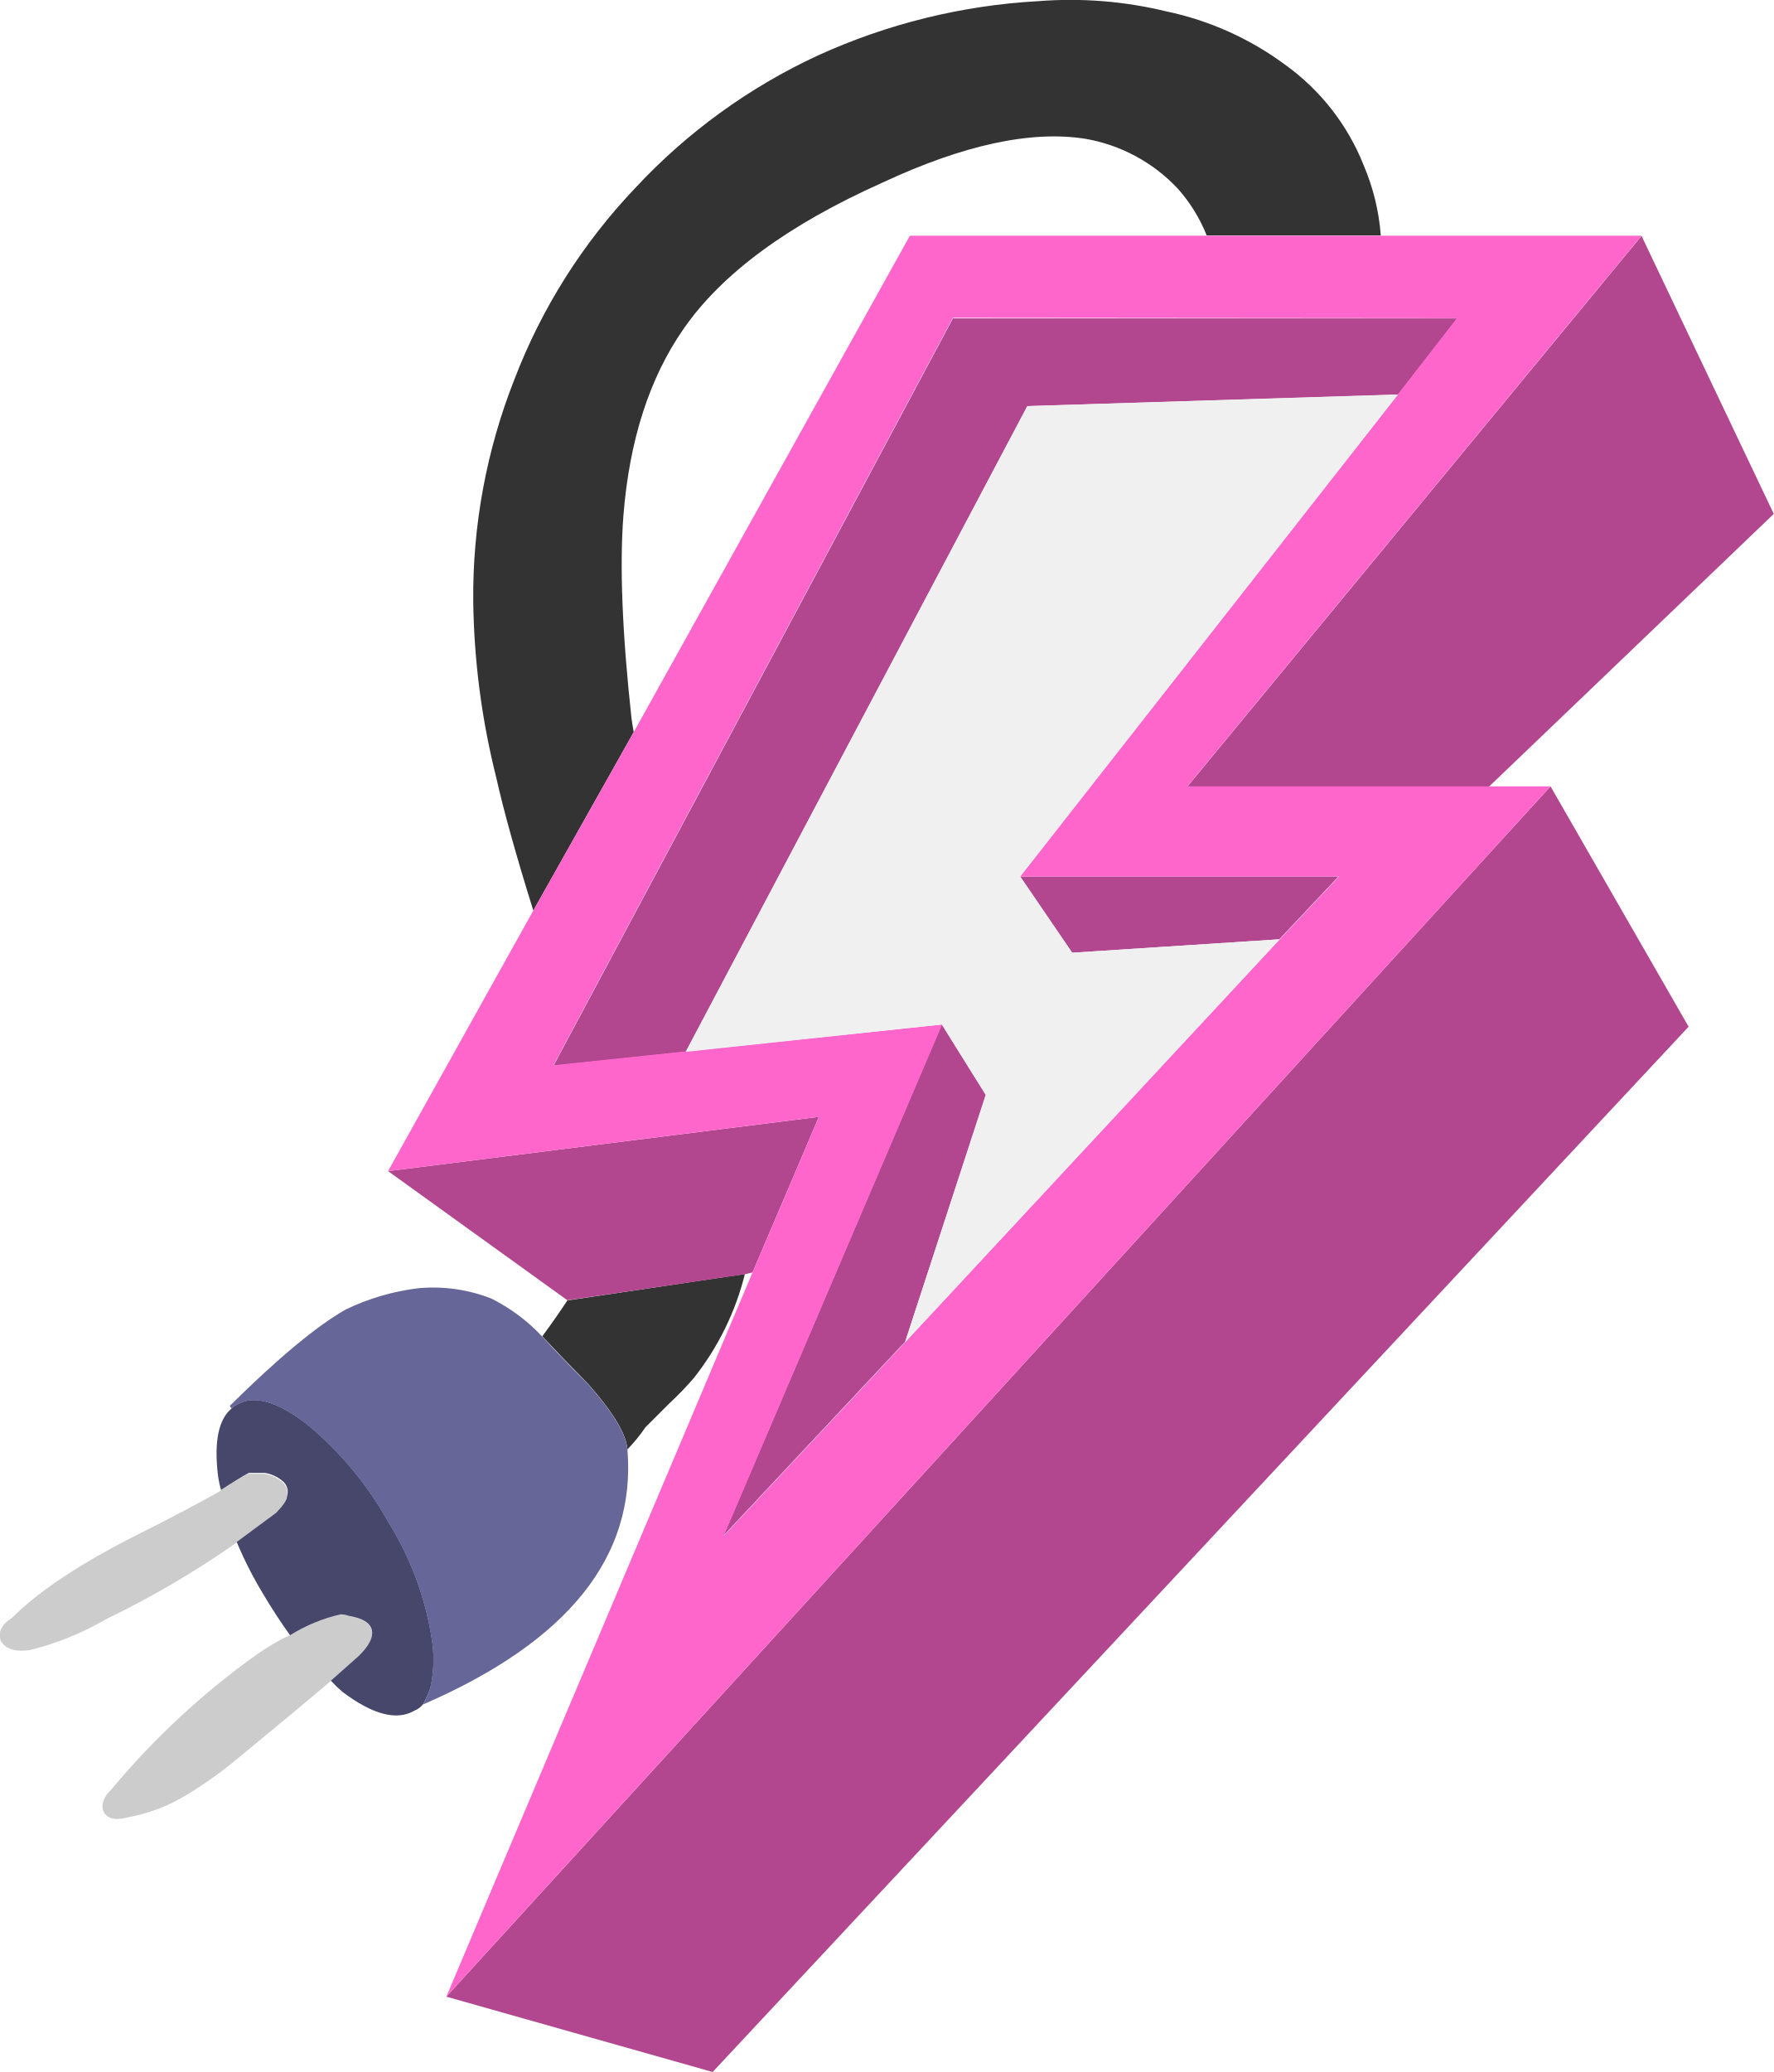
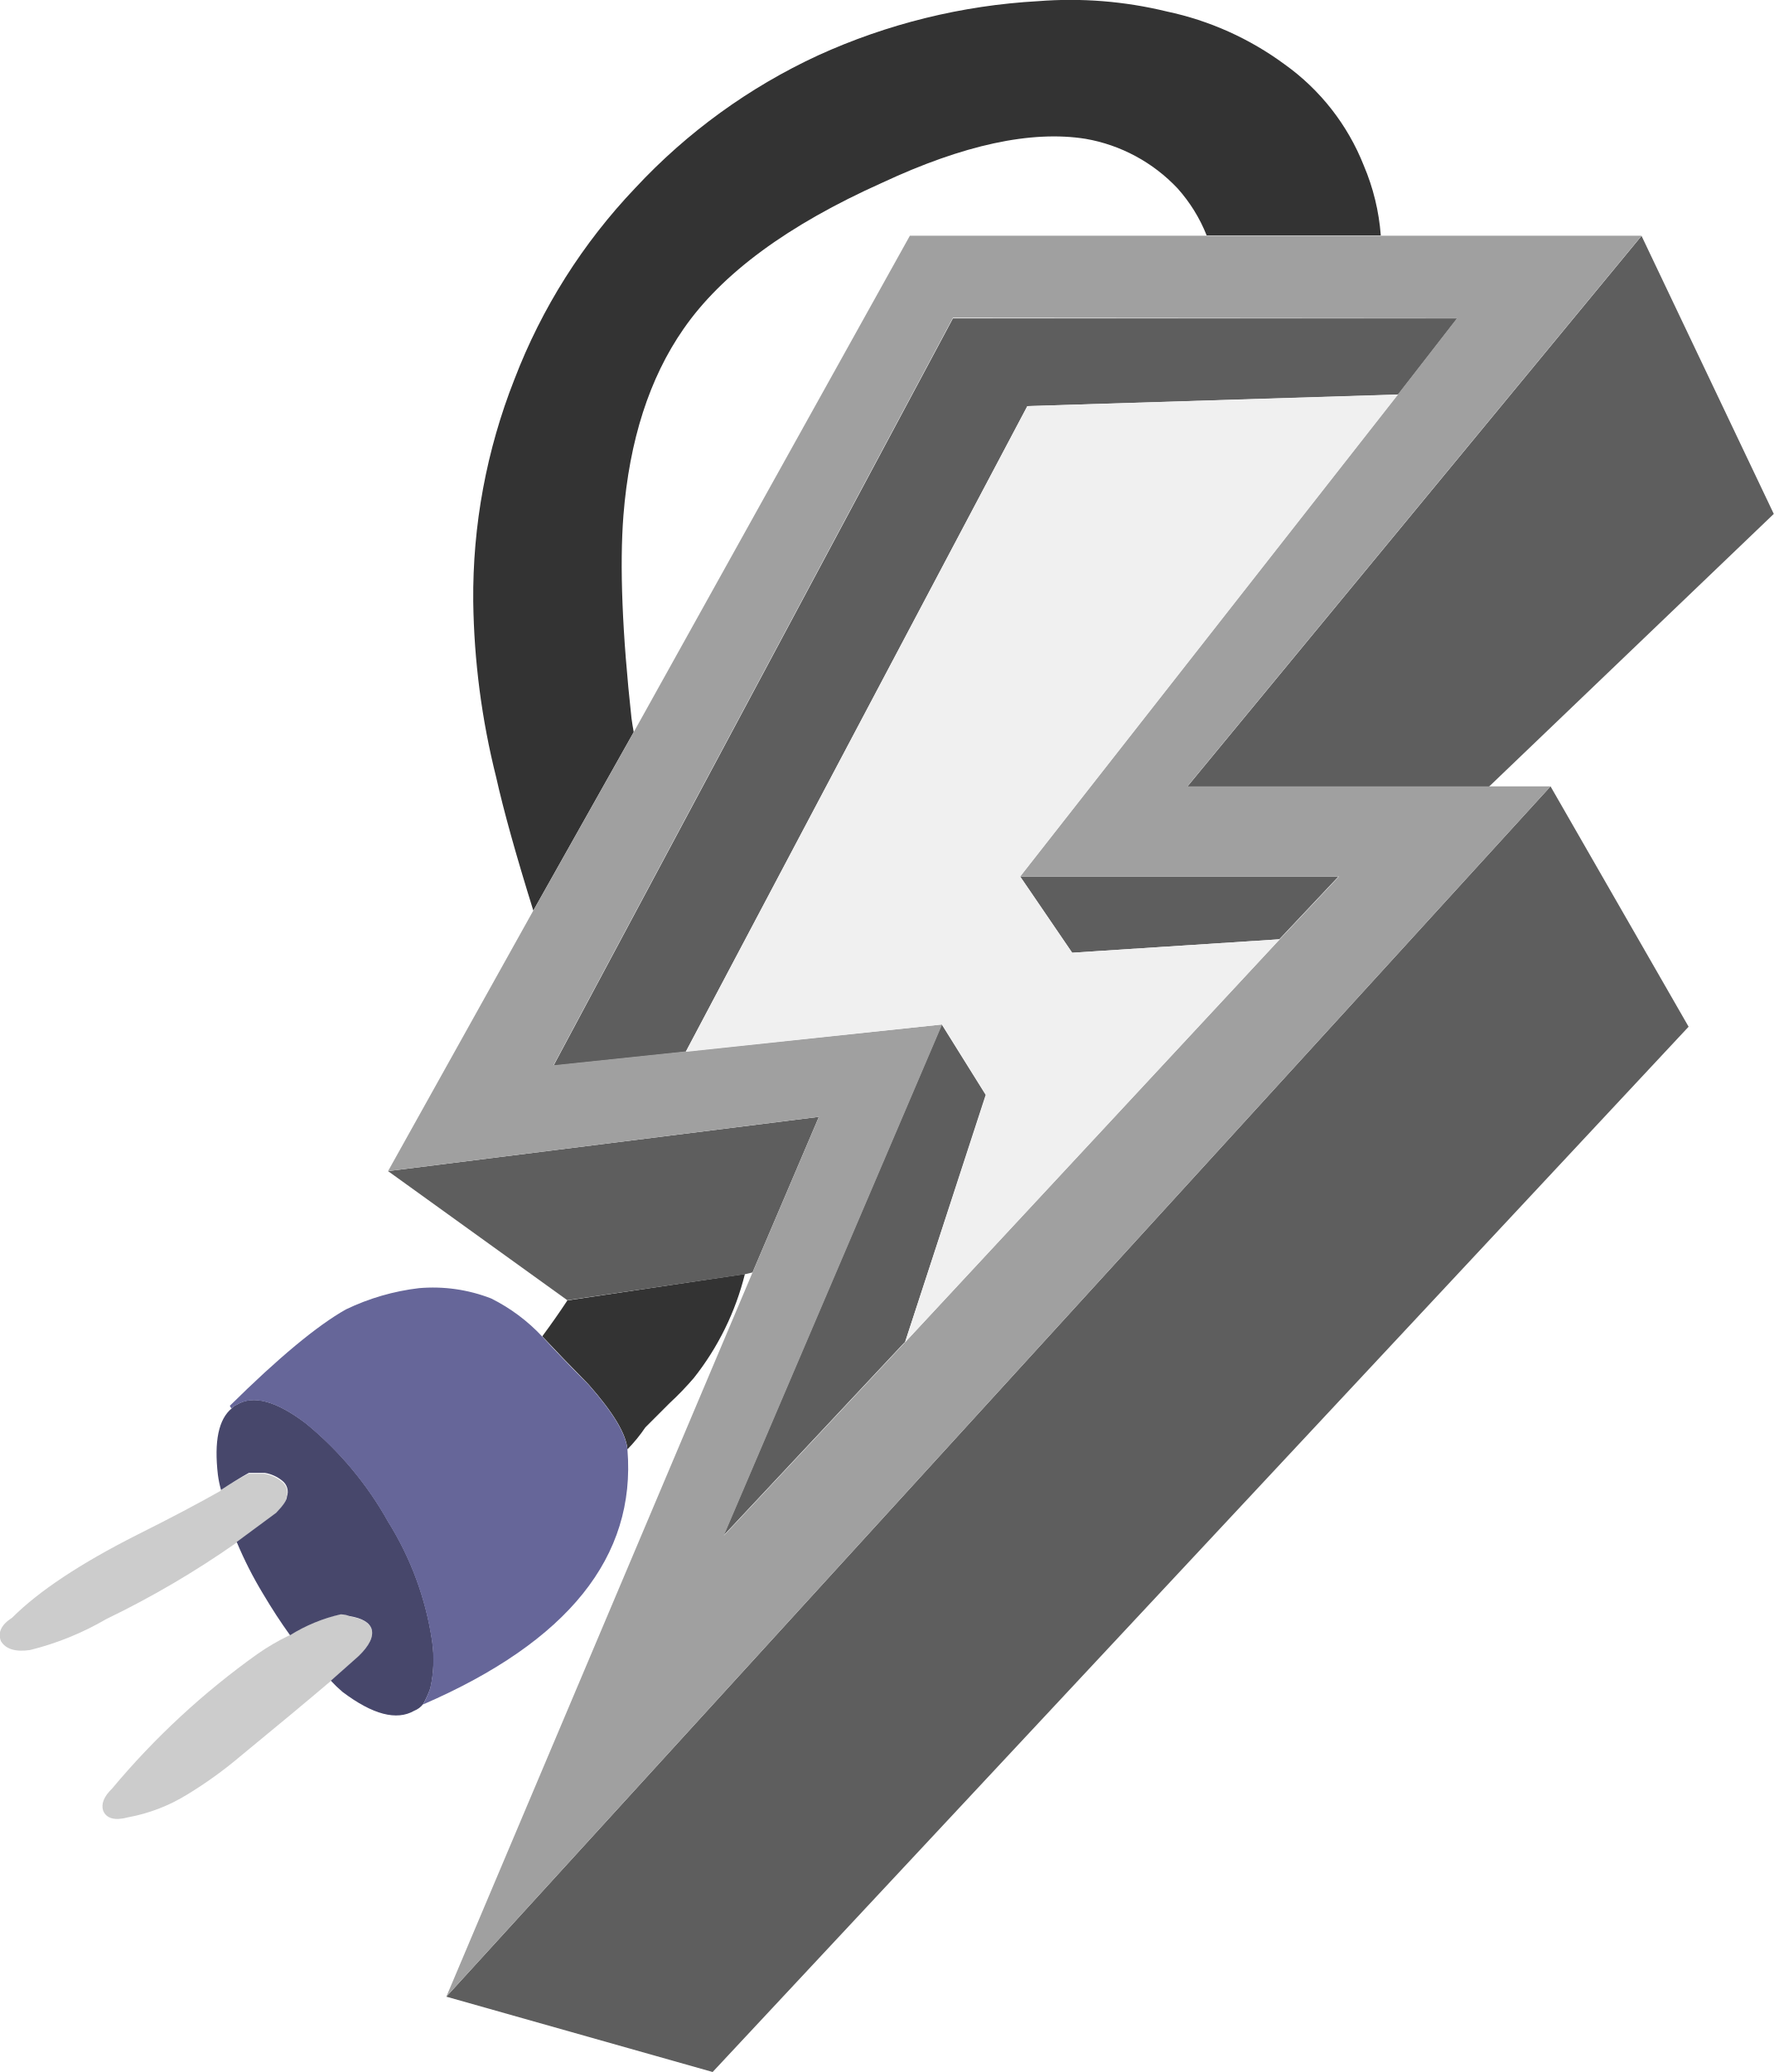
<svg xmlns="http://www.w3.org/2000/svg" viewBox="0 0 197.83 231.03">
  <defs>
-     <style>.cls-1{fill:#ccc;}.cls-2{fill:#47476b;}.cls-3{fill:#333;}.cls-4{fill:#669;}.cls-5{fill:#b3478f;}.cls-6{fill:#f6c;}.cls-7{fill:#f0f0f0;}</style>
+     <style>.cls-1{fill:#ccc;}.cls-2{fill:#47476b;}.cls-3{fill:#333;}.cls-4{fill:#669;}.cls-5{fill:#5e5e5e;}.cls-6{fill:#a0a0a0;}.cls-7{fill:#f0f0f0;}</style>
  </defs>
  <g id="Layer_2" data-name="Layer 2">
    <g id="Layer_1-2" data-name="Layer 1">
      <g id="Layer1_0_FILL" data-name="Layer1 0 FILL">
        <path class="cls-1" d="M39,180.18a3,3,0,0,0-1-.2,18.32,18.32,0,0,0-5.7,2.35,25.16,25.16,0,0,0-3.6,2.1,86.49,86.49,0,0,0-16.2,15q-1.35,1.3-1,2.45.55,1.35,2.8.75a19.14,19.14,0,0,0,6.6-2.55,46.8,46.8,0,0,0,5.9-4.25q6.15-5.05,10.1-8.4l3.1-2.75q1.8-1.8,1.45-3-.35-1.1-2.45-1.45m-14.4-14q-3.7,2.1-9.3,4.9-9.5,4.8-13.95,9.25-1.8,1.15-1.25,2.6.8,1.35,3.25,1a32.24,32.24,0,0,0,8.5-3.45,104.61,104.61,0,0,0,14.5-8.5l4.4-3.25q1.2-1.25,1.2-1.8a1.57,1.57,0,0,0-.55-1.8,4.13,4.13,0,0,0-1.9-.85h-1.8Q26.38,165,24.63,166.13Z" />
        <path class="cls-2" d="M48,188.23a14.5,14.5,0,0,0,.2-5.25,34.68,34.68,0,0,0-4.9-13.3,38.27,38.27,0,0,0-9.15-10.95q-5-3.8-7.75-2.1a1.23,1.23,0,0,0-.55.4q-2.2,1.8-1.55,7.4a11.88,11.88,0,0,0,.35,1.7q1.75-1.15,3.1-1.9h1.8a4.13,4.13,0,0,1,1.9.85,1.57,1.57,0,0,1,.55,1.8q0,.55-1.2,1.8l-4.4,3.25a43.32,43.32,0,0,0,2.95,5.8q1.45,2.45,3,4.6A18.32,18.32,0,0,1,38,180a3,3,0,0,1,1,.2q2.1.35,2.45,1.45.35,1.25-1.45,3l-3.1,2.75a15,15,0,0,0,1.3,1.25q5.05,3.8,8,2.1a2.33,2.33,0,0,0,1-.75A11.24,11.24,0,0,0,48,188.23Z" />
        <path class="cls-3" d="M60.48,149q2.15,2.3,5.15,5.35,4.15,4.7,4.35,7.25a17.56,17.56,0,0,0,2-2.45l2.7-2.7a33.63,33.63,0,0,0,2.7-2.8,30.5,30.5,0,0,0,5.7-11.6L63.28,145q-1.25,1.9-2.8,4M143.28,7.18a34,34,0,0,0-13.15-5.9A45.43,45.43,0,0,0,115.78.13,68.33,68.33,0,0,0,91.23,6.18,65.26,65.26,0,0,0,70.88,20.93a64.19,64.19,0,0,0-13.5,21.35,65.75,65.75,0,0,0-4.6,24.8,84.93,84.93,0,0,0,2.55,19.55q1.25,5.6,4.15,14.9l11.2-19.9q-.15-.8-.25-1.55-1.55-14.2-.9-22.6,1-12.6,6.7-20.8,6.4-9.25,22.15-16.3,13.6-6.35,22.7-4.9A18.45,18.45,0,0,1,131.33,21a17.6,17.6,0,0,1,3.25,5.25H154a24.68,24.68,0,0,0-1.9-7.8A25.27,25.27,0,0,0,143.28,7.18Z" />
        <path class="cls-4" d="M65.63,154.38q-3-3-5.15-5.35a20.06,20.06,0,0,0-5.7-4.25,17.91,17.91,0,0,0-8.05-1.15A25.73,25.73,0,0,0,38.58,146q-4.8,2.7-12.95,10.75a1.16,1.16,0,0,0,.2.3,1.23,1.23,0,0,1,.55-.4q2.8-1.7,7.75,2.1a38.27,38.27,0,0,1,9.15,10.95,34.68,34.68,0,0,1,4.9,13.3,14.5,14.5,0,0,1-.2,5.25,11.24,11.24,0,0,1-.8,1.8q24.25-10.5,22.8-28.4Q69.78,159.08,65.63,154.38Z" />
        <path class="cls-5" d="M83.08,142.08l.85-.2,7.4-17.35-48.05,6.05,20,14.4,19.8-2.9m105.25-27.6-15.4-26.8L49.78,222.63l29.7,8.4L188.33,114.48m-87.4,35.2,9-27.6-4.9-7.85-24.35,57,20.2-21.55m41.8-44.95,6.6-7H113.78l5.8,8.5,23.15-1.5M155.93,44l6.6-8.5H106.28L61.73,118.83l14.75-1.55,38.1-72L155.93,44m41.9,13.3-14.75-31-50.65,61.4h33.65Z" />
        <path class="cls-6" d="M154,26.28H101.48L70.68,81.63l-11.2,19.9-16.2,29.05,48.05-6.05-7.4,17.35L49.78,222.63,172.93,87.68h-40.5l50.65-61.4H154m8.5,9.2-6.6,8.5L113.78,97.73h35.55l-6.6,7-41.8,44.95-20.2,21.55,24.35-57-28.6,3-14.75,1.55,44.55-83.35Z" />
      </g>
      <polyline class="cls-7" points="119.58 106.23 113.78 97.73 155.93 43.98 114.58 45.28 76.48 117.28 105.08 114.23 109.98 122.08 100.93 149.68 142.73 104.73 119.58 106.23" />
    </g>
  </g>
</svg>
